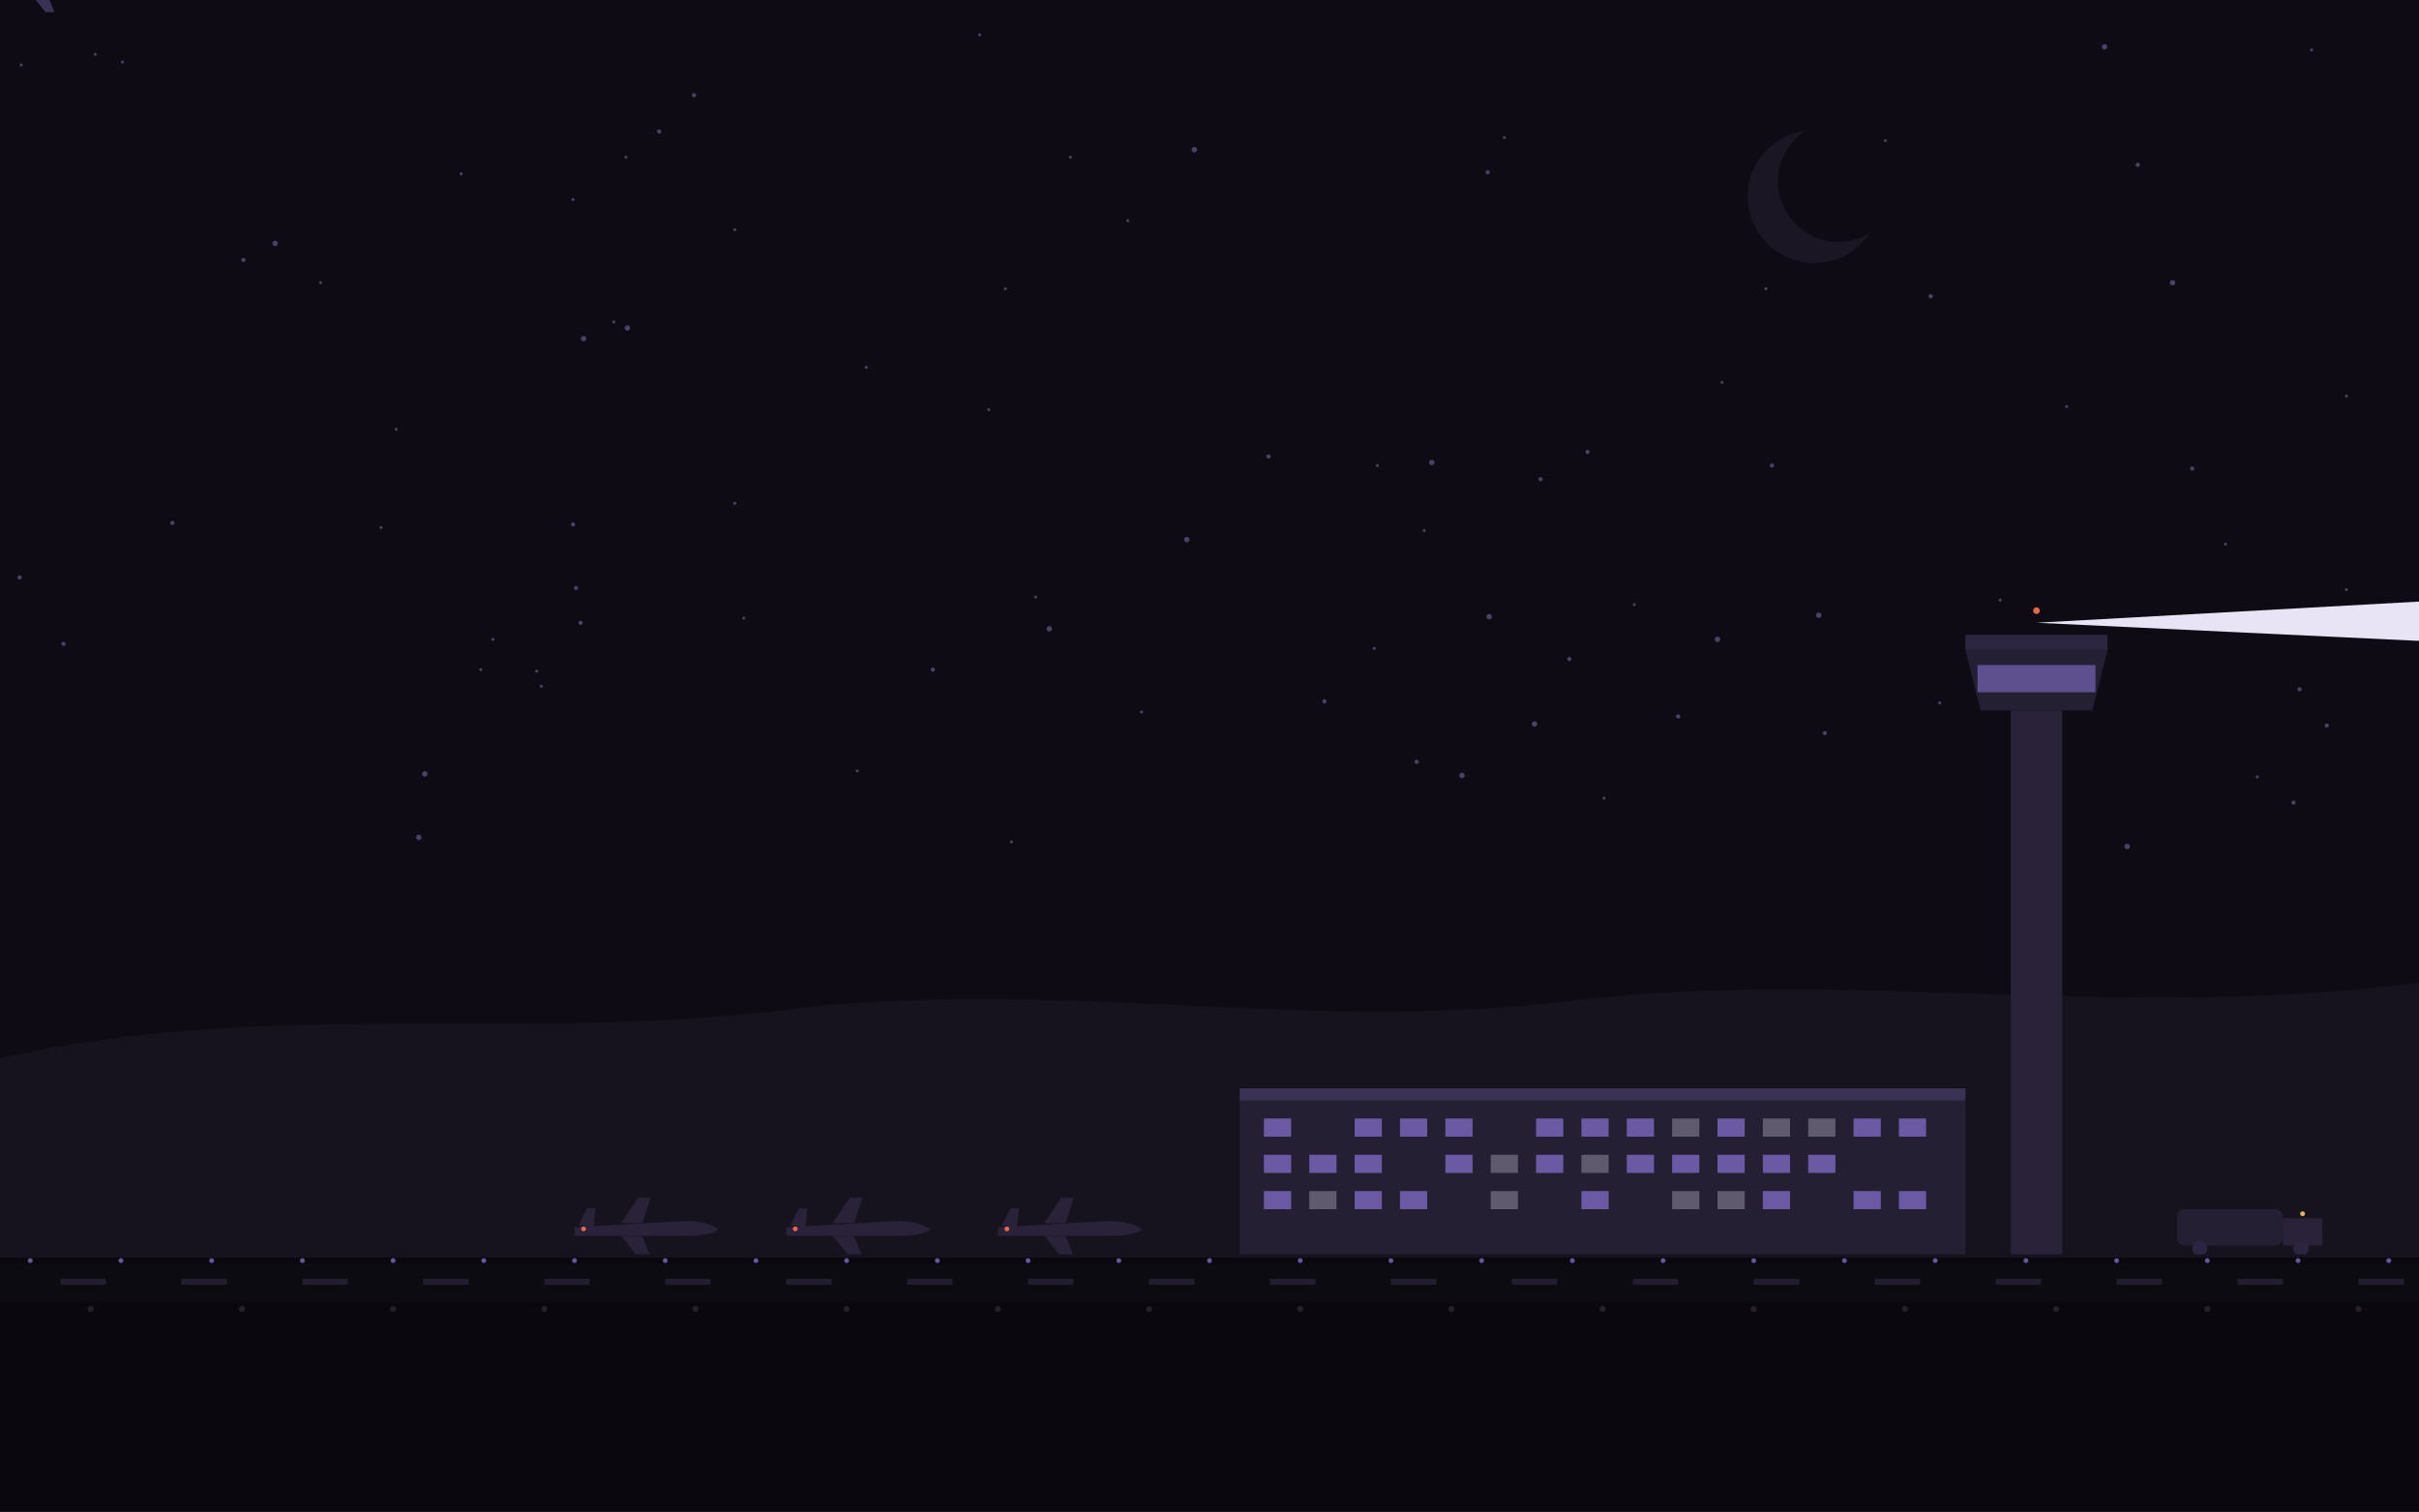
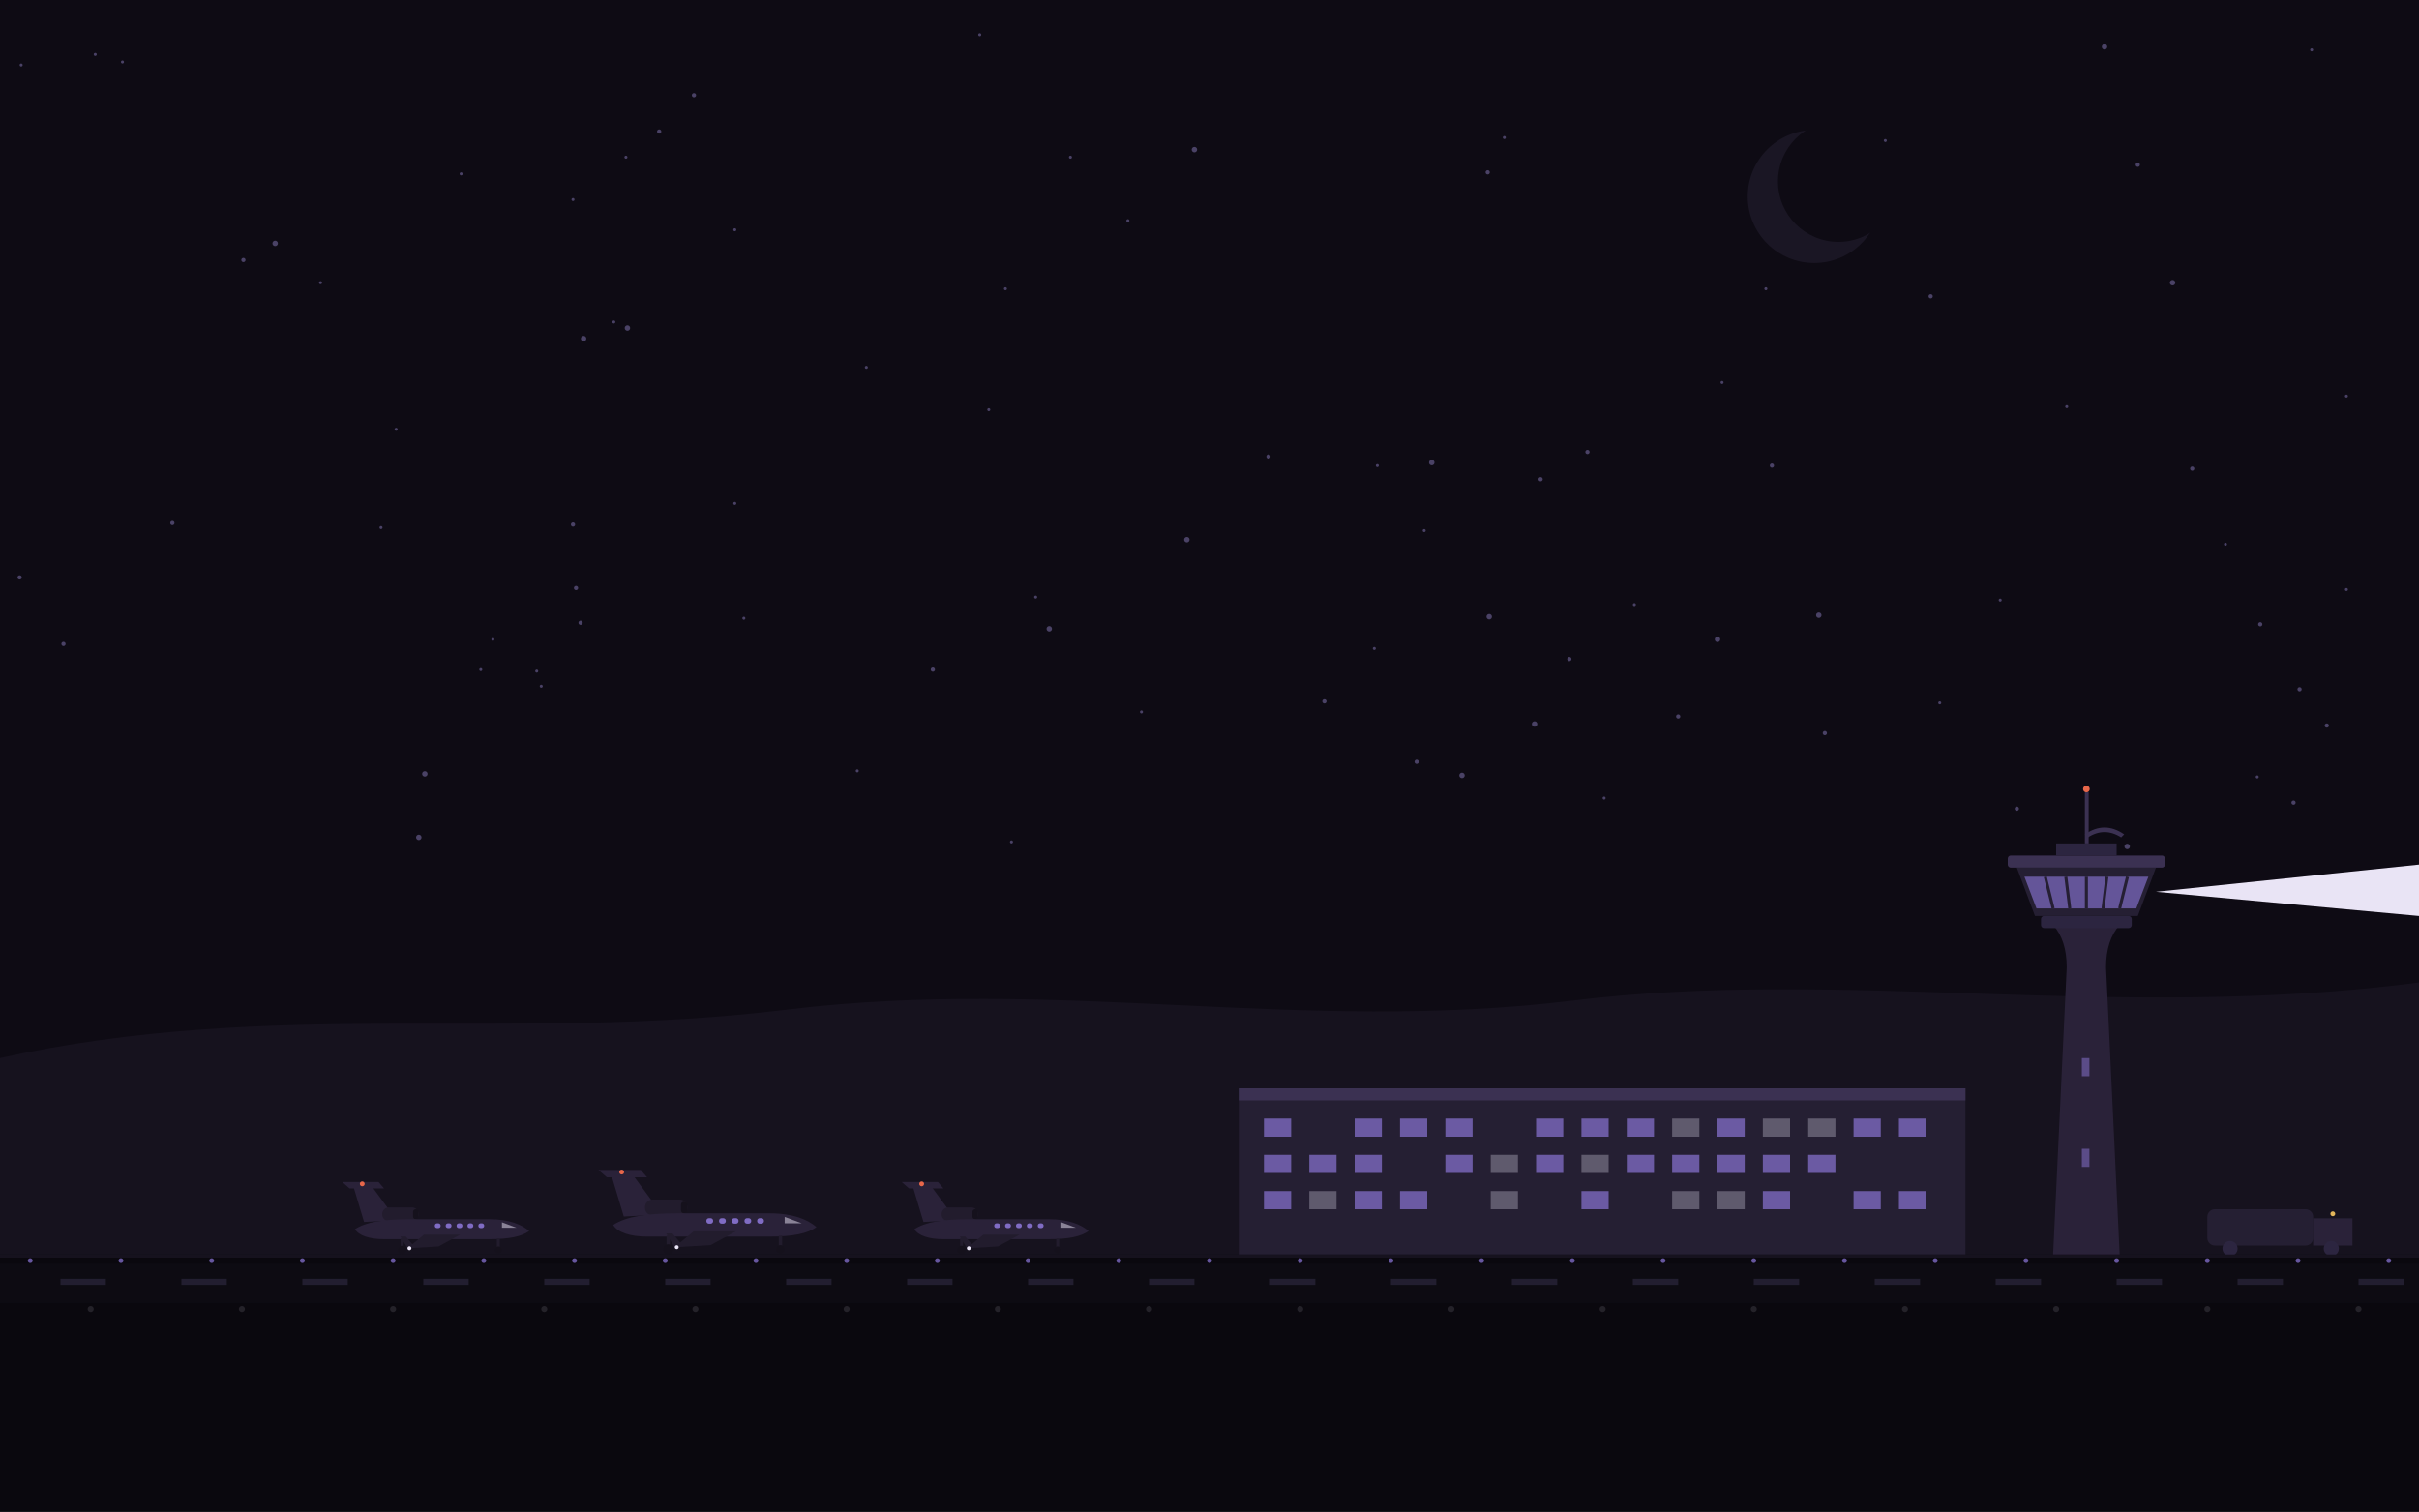
<svg xmlns="http://www.w3.org/2000/svg" viewBox="0 0 1600 1000" preserveAspectRatio="xMidYMax slice" role="img" aria-label="Un aéroport de jets privés, la nuit, un jet au décollage">
  <style>
.smoke{animation:drift 31s linear infinite;transform-box:fill-box;transform-origin:50% 100%;opacity:0}
@keyframes drift{0%{transform:translate(0,0) scale(.5);opacity:0}12%{opacity:.95}100%{transform:translate(300px,-360px) scale(2.2);opacity:0}}
.blink{animation:blink 2.6s steps(1) infinite}
@keyframes blink{50%{opacity:.1}}

.takeoff{animation:takeoff 16s cubic-bezier(.5,0,.9,.6) infinite}
- @keyframes takeoff{0%{transform:translate(180px,800px) rotate(0deg) scale(1.3);opacity:1}35%{transform:translate(700px,796px) rotate(0deg) scale(1.3)}100%{transform:translate(1750px,300px) rotate(-16deg) scale(1.1);opacity:1}}
+ @keyframes takeoff{0%{transform:translate(120px,843px) rotate(0deg)}34%{transform:translate(660px,843px) rotate(0deg)}42%{transform:translate(800px,838px) rotate(-9deg)}100%{transform:translate(1760px,330px) rotate(-17deg)}}
+ .radar{animation:radar 5s ease-in-out infinite;transform-box:fill-box;transform-origin:50% 100%}
+ @keyframes radar{0%,100%{transform:scaleX(1)}50%{transform:scaleX(-1)}}
.rabbit{animation:rabbit 1.6s steps(1) infinite;opacity:.12}
@keyframes rabbit{0%{opacity:1}12%{opacity:.12}}
.sweep{animation:sweep 4s linear infinite;transform-box:fill-box;transform-origin:0 50%}
@keyframes sweep{0%{transform:rotate(-30deg);opacity:0}20%{opacity:.08}50%{transform:rotate(30deg);opacity:0}100%{opacity:0}}
@media (prefers-reduced-motion:reduce){*{animation:none!important}.smoke{opacity:.8}}</style>
  <rect width="1600" height="1000" fill="#0E0B14" />
  <g fill="#4A4266">
    <circle cx="1168" cy="191" r="1" />
    <circle cx="567" cy="510" r="1" />
    <circle cx="1334" cy="535" r="1.4" />
    <circle cx="1407" cy="560" r="1.8" />
    <circle cx="911" cy="308" r="1" />
    <circle cx="617" cy="443" r="1.4" />
    <circle cx="1061" cy="528" r="1" />
    <circle cx="1521" cy="456" r="1.4" />
    <circle cx="654" cy="271" r="1" />
    <circle cx="114" cy="346" r="1.4" />
    <circle cx="436" cy="87" r="1.4" />
    <circle cx="252" cy="349" r="1" />
    <circle cx="1050" cy="299" r="1.4" />
    <circle cx="13" cy="382" r="1.4" />
    <circle cx="1136" cy="423" r="1.8" />
    <circle cx="379" cy="132" r="1" />
    <circle cx="746" cy="146" r="1" />
    <circle cx="305" cy="115" r="1" />
    <circle cx="648" cy="23" r="1" />
    <circle cx="839" cy="302" r="1.4" />
    <circle cx="415" cy="217" r="1.8" />
    <circle cx="937" cy="504" r="1.4" />
    <circle cx="1207" cy="485" r="1.4" />
    <circle cx="995" cy="91" r="1" />
    <circle cx="985" cy="408" r="1.8" />
    <circle cx="1552" cy="390" r="1" />
    <circle cx="1367" cy="269" r="1" />
    <circle cx="1110" cy="474" r="1.4" />
    <circle cx="1437" cy="187" r="1.8" />
    <circle cx="1493" cy="514" r="1" />
    <circle cx="1414" cy="109" r="1.4" />
    <circle cx="947" cy="306" r="1.8" />
    <circle cx="1038" cy="436" r="1.4" />
    <circle cx="967" cy="513" r="1.8" />
    <circle cx="42" cy="426" r="1.4" />
    <circle cx="665" cy="191" r="1" />
    <circle cx="379" cy="347" r="1.4" />
    <circle cx="1277" cy="196" r="1.4" />
    <circle cx="876" cy="464" r="1.4" />
    <circle cx="1323" cy="397" r="1" />
    <circle cx="1529" cy="33" r="1" />
    <circle cx="984" cy="114" r="1.4" />
    <circle cx="1194" cy="100" r="1" />
    <circle cx="406" cy="213" r="1" />
    <circle cx="1247" cy="93" r="1" />
    <circle cx="1392" cy="31" r="1.8" />
    <circle cx="1081" cy="400" r="1" />
    <circle cx="318" cy="443" r="1" />
    <circle cx="182" cy="161" r="1.8" />
    <circle cx="81" cy="41" r="1" />
    <circle cx="1139" cy="253" r="1" />
    <circle cx="685" cy="395" r="1" />
    <circle cx="1517" cy="531" r="1.4" />
    <circle cx="63" cy="36" r="1" />
    <circle cx="1019" cy="317" r="1.4" />
    <circle cx="669" cy="557" r="1" />
    <circle cx="1472" cy="360" r="1" />
    <circle cx="694" cy="416" r="1.8" />
    <circle cx="1539" cy="480" r="1.4" />
    <circle cx="414" cy="104" r="1" />
    <circle cx="262" cy="284" r="1" />
    <circle cx="355" cy="444" r="1" />
    <circle cx="281" cy="512" r="1.8" />
    <circle cx="942" cy="351" r="1" />
    <circle cx="14" cy="43" r="1" />
    <circle cx="161" cy="172" r="1.4" />
    <circle cx="381" cy="389" r="1.4" />
    <circle cx="486" cy="333" r="1" />
    <circle cx="1015" cy="479" r="1.8" />
    <circle cx="1172" cy="308" r="1.4" />
    <circle cx="459" cy="63" r="1.4" />
    <circle cx="326" cy="423" r="1" />
    <circle cx="708" cy="104" r="1" />
    <circle cx="384" cy="412" r="1.4" />
    <circle cx="492" cy="409" r="1" />
    <circle cx="486" cy="152" r="1" />
    <circle cx="790" cy="99" r="1.8" />
    <circle cx="386" cy="224" r="1.8" />
    <circle cx="1450" cy="310" r="1.4" />
    <circle cx="1495" cy="413" r="1.4" />
    <circle cx="1283" cy="465" r="1" />
    <circle cx="1203" cy="407" r="1.8" />
    <circle cx="909" cy="429" r="1" />
    <circle cx="755" cy="471" r="1" />
    <circle cx="573" cy="243" r="1" />
    <circle cx="212" cy="187" r="1" />
    <circle cx="785" cy="357" r="1.8" />
    <circle cx="358" cy="454" r="1" />
    <circle cx="1552" cy="262" r="1" />
    <circle cx="277" cy="554" r="1.8" />
  </g>
  <circle cx="1200" cy="130" r="44" fill="#1A1624" />
  <circle cx="1216" cy="120" r="40" fill="#0E0B14" />
  <path d="M0 700 C 180 660 340 690 520 668 C 700 646 860 684 1040 662 C 1220 640 1400 676 1600 650 V1000 H0 Z" fill="#16121E" />
  <path d="M0 760 C 220 730 420 750 600 738 C 820 724 1000 750 1200 734 C 1380 720 1500 740 1600 732 V1000 H0 Z" fill="#16121E" />
-   <rect x="1330" y="470" width="34" height="360" fill="#2A2239" />
-   <path d="M1300 430 L1394 430 L1384 470 L1310 470 Z" fill="#251F33" />
-   <rect x="1308" y="440" width="78" height="18" fill="#A48BFF" opacity=".45" />
-   <rect x="1300" y="420" width="94" height="10" fill="#2C2540" />
-   <path class="sweep" d="M1347 412 L1600 398 L1600 424 Z" fill="#E9E4F5" />
-   <circle cx="1347" cy="404" r="2.2" fill="#E8674A" class="blink" style="animation-delay:0s" />
+   <path d="M1358 830 L1367 640 Q1367 622 1358 612 L1402 612 Q1393 622 1393 640 L1402 830 Z" fill="#2A2239" />
+   <rect x="1377" y="700" width="5" height="12" fill="#A48BFF" opacity=".4" />
+   <rect x="1377" y="760" width="5" height="12" fill="#A48BFF" opacity=".4" />
+   <rect x="1350" y="606" width="60" height="8" rx="2" fill="#2C2540" />
+   <path d="M1346 606 L1334 574 L1426 574 L1414 606 Z" fill="#251F33" />
+   <path d="M1347 601 L1339 580 L1421 580 L1413 601 Z" fill="#A48BFF" opacity=".5" />
+   <path d="M1352.8 580 L1358 601" stroke="#251F33" stroke-width="2" />
+   <path d="M1366.4 580 L1369 601" stroke="#251F33" stroke-width="2" />
+   <path d="M1380 580 L1380 601" stroke="#251F33" stroke-width="2" />
+   <path d="M1393.6 580 L1391 601" stroke="#251F33" stroke-width="2" />
+   <path d="M1407.2 580 L1402 601" stroke="#251F33" stroke-width="2" />
+   <rect x="1328" y="566" width="104" height="8" rx="2" fill="#3B3152" />
+   <rect x="1360" y="558" width="40" height="8" fill="#2C2540" />
+   <rect x="1379" y="524" width="2.5" height="34" fill="#3B3152" />
+   <g transform="translate(1392 552)">
+     <path class="radar" d="M-13 0 Q0 -9 13 0 L11 2 Q0 -5 -11 2 Z" fill="#3B3152" />
+   </g>
+   <circle cx="1380" cy="522" r="2.2" fill="#E8674A" class="blink" style="animation-delay:0s" />
+   <path class="sweep" d="M1426 590 L1600 572 L1600 606 Z" fill="#E9E4F5" />
  <rect x="820" y="720" width="480" height="110" fill="#251F33" />
  <rect x="820" y="720" width="480" height="8" fill="#3B3152" />
  <rect x="836" y="740" width="18" height="12" fill="#A48BFF" opacity=".55" />
  <rect x="836" y="764" width="18" height="12" fill="#A48BFF" opacity=".55" />
  <rect x="836" y="788" width="18" height="12" fill="#A48BFF" opacity=".55" />
  <rect x="866" y="764" width="18" height="12" fill="#A48BFF" opacity=".55" />
  <rect x="866" y="788" width="18" height="12" fill="#E9E4F5" opacity=".3" />
  <rect x="896" y="740" width="18" height="12" fill="#A48BFF" opacity=".55" />
  <rect x="896" y="764" width="18" height="12" fill="#A48BFF" opacity=".55" />
  <rect x="896" y="788" width="18" height="12" fill="#A48BFF" opacity=".55" />
  <rect x="926" y="740" width="18" height="12" fill="#A48BFF" opacity=".55" />
  <rect x="926" y="788" width="18" height="12" fill="#A48BFF" opacity=".55" />
  <rect x="956" y="740" width="18" height="12" fill="#A48BFF" opacity=".55" />
  <rect x="956" y="764" width="18" height="12" fill="#A48BFF" opacity=".55" />
  <rect x="986" y="764" width="18" height="12" fill="#E9E4F5" opacity=".3" />
  <rect x="986" y="788" width="18" height="12" fill="#E9E4F5" opacity=".3" />
  <rect x="1016" y="740" width="18" height="12" fill="#A48BFF" opacity=".55" />
  <rect x="1016" y="764" width="18" height="12" fill="#A48BFF" opacity=".55" />
  <rect x="1046" y="740" width="18" height="12" fill="#A48BFF" opacity=".55" />
  <rect x="1046" y="764" width="18" height="12" fill="#E9E4F5" opacity=".3" />
  <rect x="1046" y="788" width="18" height="12" fill="#A48BFF" opacity=".55" />
  <rect x="1076" y="740" width="18" height="12" fill="#A48BFF" opacity=".55" />
  <rect x="1076" y="764" width="18" height="12" fill="#A48BFF" opacity=".55" />
  <rect x="1106" y="740" width="18" height="12" fill="#E9E4F5" opacity=".3" />
  <rect x="1106" y="764" width="18" height="12" fill="#A48BFF" opacity=".55" />
  <rect x="1106" y="788" width="18" height="12" fill="#E9E4F5" opacity=".3" />
  <rect x="1136" y="740" width="18" height="12" fill="#A48BFF" opacity=".55" />
  <rect x="1136" y="764" width="18" height="12" fill="#A48BFF" opacity=".55" />
  <rect x="1136" y="788" width="18" height="12" fill="#E9E4F5" opacity=".3" />
  <rect x="1166" y="740" width="18" height="12" fill="#E9E4F5" opacity=".3" />
  <rect x="1166" y="764" width="18" height="12" fill="#A48BFF" opacity=".55" />
  <rect x="1166" y="788" width="18" height="12" fill="#A48BFF" opacity=".55" />
  <rect x="1196" y="740" width="18" height="12" fill="#E9E4F5" opacity=".3" />
  <rect x="1196" y="764" width="18" height="12" fill="#A48BFF" opacity=".55" />
  <rect x="1226" y="740" width="18" height="12" fill="#A48BFF" opacity=".55" />
  <rect x="1226" y="788" width="18" height="12" fill="#A48BFF" opacity=".55" />
  <rect x="1256" y="740" width="18" height="12" fill="#A48BFF" opacity=".55" />
  <rect x="1256" y="788" width="18" height="12" fill="#A48BFF" opacity=".55" />
-   <g transform="translate(380 812) scale(1.4)">
-     <path d="M0 0 L52 -3 C60 -3 66 -1 68 1 C66 3 60 4 52 4 L0 4 Z" fill="#2A2239" />
-     <path d="M22 -2 L30 -14 L36 -14 L32 -2 Z M22 4 L30 14 L36 14 L32 4 Z M2 -1 L6 -9 L10 -9 L9 0 Z" fill="#2A2239" />
-   </g>
-   <circle cx="386" cy="813" r="1.6" fill="#E8674A" class="blink" style="animation-delay:1.3s" />
-   <g transform="translate(520 812) scale(1.4)">
-     <path d="M0 0 L52 -3 C60 -3 66 -1 68 1 C66 3 60 4 52 4 L0 4 Z" fill="#2A2239" />
-     <path d="M22 -2 L30 -14 L36 -14 L32 -2 Z M22 4 L30 14 L36 14 L32 4 Z M2 -1 L6 -9 L10 -9 L9 0 Z" fill="#2A2239" />
-   </g>
-   <circle cx="526" cy="813" r="1.6" fill="#E8674A" class="blink" style="animation-delay:1.7s" />
-   <g transform="translate(660 812) scale(1.4)">
-     <path d="M0 0 L52 -3 C60 -3 66 -1 68 1 C66 3 60 4 52 4 L0 4 Z" fill="#2A2239" />
-     <path d="M22 -2 L30 -14 L36 -14 L32 -2 Z M22 4 L30 14 L36 14 L32 4 Z M2 -1 L6 -9 L10 -9 L9 0 Z" fill="#2A2239" />
-   </g>
-   <circle cx="666" cy="813" r="1.6" fill="#E8674A" class="blink" style="animation-delay:2.2s" />
-   <rect x="1440" y="800" width="70" height="24" rx="5" fill="#251F33" />
-   <rect x="1510" y="806" width="26" height="18" fill="#2A2239" />
-   <circle cx="1455" cy="826" r="5" fill="#2C2540" />
-   <circle cx="1522" cy="826" r="5" fill="#2C2540" />
-   <circle cx="1523" cy="803" r="1.6" fill="#E2B55A" class="blink" style="animation-delay:0.3s" />
+   <g transform="translate(230 814.4) scale(1.2)">
+     <path d="M9 -5 L3 -25 L13 -25 L27 -6 Z" fill="#2A2239" />
+     <path d="M-3 -27 L17 -27 L20 -23.5 L1 -23.5 Z" fill="#2A2239" />
+     <rect x="19" y="-13" width="20" height="7.5" rx="3.6" fill="#221C2D" />
+     <rect x="36" y="-12" width="3" height="5.5" rx="1.4" fill="#15111C" />
+     <path d="M4 -1 C10 -5 20 -6.5 34 -6.5 L78 -6.5 C89 -6.5 96 -3.5 100 0 C96 3 89 4.5 78 4.5 L20 4.5 C12 4.5 6 2.5 4 -1 Z" fill="#2A2239" />
+     <path d="M42 2 L62 2 L50 8.5 L33 9.5 Z" fill="#221C2D" />
+     <path d="M33 9.5 L29 3 L32 3 L37 9 Z" fill="#221C2D" />
+     <path d="M85 -4.8 L93 -1.8 L85 -1.8 Z" fill="#E9E4F5" opacity=".5" />
+     <rect x="48" y="-4.2" width="3.2" height="2.6" rx="1.2" fill="#A48BFF" opacity=".7" />
+     <rect x="54" y="-4.2" width="3.2" height="2.6" rx="1.2" fill="#A48BFF" opacity=".7" />
+     <rect x="60" y="-4.2" width="3.2" height="2.6" rx="1.2" fill="#A48BFF" opacity=".7" />
+     <rect x="66" y="-4.2" width="3.2" height="2.6" rx="1.2" fill="#A48BFF" opacity=".7" />
+     <rect x="72" y="-4.2" width="3.2" height="2.6" rx="1.2" fill="#A48BFF" opacity=".7" />
+     <path d="M30 4 V10 M83 4 V10" stroke="#221C2D" stroke-width="1.6" />
+     <circle cx="30" cy="10.5" r="2.4" fill="#15111C" />
+     <circle cx="83" cy="10.5" r="2" fill="#15111C" />
+   </g>
+   <circle cx="239.6" cy="783.2" r="1.6" fill="#E8674A" class="blink" style="animation-delay:0.8s" />
+   <circle cx="270.8" cy="825.8" r="1.3" fill="#E9E4F5" class="blink" style="animation-delay:1.1s" />
+   <g transform="translate(400 811.8) scale(1.4)">
+     <path d="M9 -5 L3 -25 L13 -25 L27 -6 Z" fill="#2A2239" />
+     <path d="M-3 -27 L17 -27 L20 -23.5 L1 -23.5 Z" fill="#2A2239" />
+     <rect x="19" y="-13" width="20" height="7.5" rx="3.6" fill="#221C2D" />
+     <rect x="36" y="-12" width="3" height="5.5" rx="1.4" fill="#15111C" />
+     <path d="M4 -1 C10 -5 20 -6.5 34 -6.5 L78 -6.5 C89 -6.5 96 -3.5 100 0 C96 3 89 4.5 78 4.5 L20 4.5 C12 4.5 6 2.5 4 -1 Z" fill="#2A2239" />
+     <path d="M42 2 L62 2 L50 8.5 L33 9.5 Z" fill="#221C2D" />
+     <path d="M33 9.5 L29 3 L32 3 L37 9 Z" fill="#221C2D" />
+     <path d="M85 -4.8 L93 -1.8 L85 -1.8 Z" fill="#E9E4F5" opacity=".5" />
+     <rect x="48" y="-4.2" width="3.2" height="2.6" rx="1.2" fill="#A48BFF" opacity=".7" />
+     <rect x="54" y="-4.2" width="3.2" height="2.6" rx="1.2" fill="#A48BFF" opacity=".7" />
+     <rect x="60" y="-4.2" width="3.2" height="2.6" rx="1.2" fill="#A48BFF" opacity=".7" />
+     <rect x="66" y="-4.2" width="3.2" height="2.6" rx="1.2" fill="#A48BFF" opacity=".7" />
+     <rect x="72" y="-4.2" width="3.2" height="2.6" rx="1.2" fill="#A48BFF" opacity=".7" />
+     <path d="M30 4 V10 M83 4 V10" stroke="#221C2D" stroke-width="1.6" />
+     <circle cx="30" cy="10.5" r="2.4" fill="#15111C" />
+     <circle cx="83" cy="10.5" r="2" fill="#15111C" />
+   </g>
+   <circle cx="411.2" cy="775.4" r="1.6" fill="#E8674A" class="blink" style="animation-delay:1.3s" />
+   <circle cx="447.6" cy="825.1" r="1.3" fill="#E9E4F5" class="blink" style="animation-delay:2s" />
+   <g transform="translate(600 814.4) scale(1.2)">
+     <path d="M9 -5 L3 -25 L13 -25 L27 -6 Z" fill="#2A2239" />
+     <path d="M-3 -27 L17 -27 L20 -23.5 L1 -23.5 Z" fill="#2A2239" />
+     <rect x="19" y="-13" width="20" height="7.5" rx="3.6" fill="#221C2D" />
+     <rect x="36" y="-12" width="3" height="5.5" rx="1.4" fill="#15111C" />
+     <path d="M4 -1 C10 -5 20 -6.5 34 -6.5 L78 -6.5 C89 -6.5 96 -3.5 100 0 C96 3 89 4.5 78 4.5 L20 4.5 C12 4.5 6 2.5 4 -1 Z" fill="#2A2239" />
+     <path d="M42 2 L62 2 L50 8.5 L33 9.5 Z" fill="#221C2D" />
+     <path d="M33 9.5 L29 3 L32 3 L37 9 Z" fill="#221C2D" />
+     <path d="M85 -4.8 L93 -1.8 L85 -1.8 Z" fill="#E9E4F5" opacity=".5" />
+     <rect x="48" y="-4.2" width="3.2" height="2.6" rx="1.2" fill="#A48BFF" opacity=".7" />
+     <rect x="54" y="-4.2" width="3.2" height="2.6" rx="1.2" fill="#A48BFF" opacity=".7" />
+     <rect x="60" y="-4.2" width="3.2" height="2.6" rx="1.2" fill="#A48BFF" opacity=".7" />
+     <rect x="66" y="-4.2" width="3.2" height="2.6" rx="1.2" fill="#A48BFF" opacity=".7" />
+     <rect x="72" y="-4.2" width="3.2" height="2.6" rx="1.2" fill="#A48BFF" opacity=".7" />
+     <path d="M30 4 V10 M83 4 V10" stroke="#221C2D" stroke-width="1.6" />
+     <circle cx="30" cy="10.5" r="2.4" fill="#15111C" />
+     <circle cx="83" cy="10.5" r="2" fill="#15111C" />
+   </g>
+   <circle cx="609.6" cy="783.2" r="1.6" fill="#E8674A" class="blink" style="animation-delay:2s" />
+   <circle cx="640.8" cy="825.8" r="1.3" fill="#E9E4F5" class="blink" style="animation-delay:3s" />
+   <rect x="1460" y="800" width="70" height="24" rx="5" fill="#251F33" />
+   <rect x="1530" y="806" width="26" height="18" fill="#2A2239" />
+   <circle cx="1475" cy="826" r="5" fill="#2C2540" />
+   <circle cx="1542" cy="826" r="5" fill="#2C2540" />
+   <circle cx="1543" cy="803" r="1.6" fill="#E2B55A" class="blink" style="animation-delay:0.3s" />
  <rect y="830" width="1600" height="170" fill="#0A080E" />
  <rect y="830" width="1600" height="2" fill="#16121E" />
  <rect y="836" width="1600" height="26" fill="#0D0B12" />
  <rect x="40" y="846" width="30" height="4" fill="#4A4266" opacity=".35" />
  <rect x="120" y="846" width="30" height="4" fill="#4A4266" opacity=".35" />
  <rect x="200" y="846" width="30" height="4" fill="#4A4266" opacity=".35" />
  <rect x="280" y="846" width="30" height="4" fill="#4A4266" opacity=".35" />
  <rect x="360" y="846" width="30" height="4" fill="#4A4266" opacity=".35" />
  <rect x="440" y="846" width="30" height="4" fill="#4A4266" opacity=".35" />
  <rect x="520" y="846" width="30" height="4" fill="#4A4266" opacity=".35" />
  <rect x="600" y="846" width="30" height="4" fill="#4A4266" opacity=".35" />
  <rect x="680" y="846" width="30" height="4" fill="#4A4266" opacity=".35" />
  <rect x="760" y="846" width="30" height="4" fill="#4A4266" opacity=".35" />
  <rect x="840" y="846" width="30" height="4" fill="#4A4266" opacity=".35" />
  <rect x="920" y="846" width="30" height="4" fill="#4A4266" opacity=".35" />
  <rect x="1000" y="846" width="30" height="4" fill="#4A4266" opacity=".35" />
  <rect x="1080" y="846" width="30" height="4" fill="#4A4266" opacity=".35" />
  <rect x="1160" y="846" width="30" height="4" fill="#4A4266" opacity=".35" />
  <rect x="1240" y="846" width="30" height="4" fill="#4A4266" opacity=".35" />
  <rect x="1320" y="846" width="30" height="4" fill="#4A4266" opacity=".35" />
  <rect x="1400" y="846" width="30" height="4" fill="#4A4266" opacity=".35" />
  <rect x="1480" y="846" width="30" height="4" fill="#4A4266" opacity=".35" />
  <rect x="1560" y="846" width="30" height="4" fill="#4A4266" opacity=".35" />
  <circle cx="1560" cy="866" r="2" fill="#E9E4F5" class="rabbit" style="animation-delay:0s" />
  <circle cx="1460" cy="866" r="2" fill="#E9E4F5" class="rabbit" style="animation-delay:0.1s" />
  <circle cx="1360" cy="866" r="2" fill="#E9E4F5" class="rabbit" style="animation-delay:0.2s" />
  <circle cx="1260" cy="866" r="2" fill="#E9E4F5" class="rabbit" style="animation-delay:0.3s" />
  <circle cx="1160" cy="866" r="2" fill="#E9E4F5" class="rabbit" style="animation-delay:0.4s" />
  <circle cx="1060" cy="866" r="2" fill="#E9E4F5" class="rabbit" style="animation-delay:0.5s" />
  <circle cx="960" cy="866" r="2" fill="#E9E4F5" class="rabbit" style="animation-delay:0.6s" />
  <circle cx="860" cy="866" r="2" fill="#E9E4F5" class="rabbit" style="animation-delay:0.7s" />
  <circle cx="760" cy="866" r="2" fill="#E9E4F5" class="rabbit" style="animation-delay:0.8s" />
  <circle cx="660" cy="866" r="2" fill="#E9E4F5" class="rabbit" style="animation-delay:0.9s" />
  <circle cx="560" cy="866" r="2" fill="#E9E4F5" class="rabbit" style="animation-delay:1s" />
  <circle cx="460" cy="866" r="2" fill="#E9E4F5" class="rabbit" style="animation-delay:1.1s" />
  <circle cx="360" cy="866" r="2" fill="#E9E4F5" class="rabbit" style="animation-delay:1.2s" />
  <circle cx="260" cy="866" r="2" fill="#E9E4F5" class="rabbit" style="animation-delay:1.3s" />
  <circle cx="160" cy="866" r="2" fill="#E9E4F5" class="rabbit" style="animation-delay:1.4s" />
  <circle cx="60" cy="866" r="2" fill="#E9E4F5" class="rabbit" style="animation-delay:1.5s" />
  <circle cx="20" cy="834" r="1.6" fill="#A48BFF" opacity=".6" />
  <circle cx="80" cy="834" r="1.6" fill="#A48BFF" opacity=".6" />
  <circle cx="140" cy="834" r="1.6" fill="#A48BFF" opacity=".6" />
  <circle cx="200" cy="834" r="1.6" fill="#A48BFF" opacity=".6" />
  <circle cx="260" cy="834" r="1.6" fill="#A48BFF" opacity=".6" />
  <circle cx="320" cy="834" r="1.6" fill="#A48BFF" opacity=".6" />
  <circle cx="380" cy="834" r="1.6" fill="#A48BFF" opacity=".6" />
  <circle cx="440" cy="834" r="1.6" fill="#A48BFF" opacity=".6" />
  <circle cx="500" cy="834" r="1.6" fill="#A48BFF" opacity=".6" />
  <circle cx="560" cy="834" r="1.6" fill="#A48BFF" opacity=".6" />
  <circle cx="620" cy="834" r="1.6" fill="#A48BFF" opacity=".6" />
  <circle cx="680" cy="834" r="1.6" fill="#A48BFF" opacity=".6" />
  <circle cx="740" cy="834" r="1.6" fill="#A48BFF" opacity=".6" />
  <circle cx="800" cy="834" r="1.6" fill="#A48BFF" opacity=".6" />
  <circle cx="860" cy="834" r="1.6" fill="#A48BFF" opacity=".6" />
  <circle cx="920" cy="834" r="1.6" fill="#A48BFF" opacity=".6" />
  <circle cx="980" cy="834" r="1.6" fill="#A48BFF" opacity=".6" />
  <circle cx="1040" cy="834" r="1.6" fill="#A48BFF" opacity=".6" />
  <circle cx="1100" cy="834" r="1.6" fill="#A48BFF" opacity=".6" />
  <circle cx="1160" cy="834" r="1.6" fill="#A48BFF" opacity=".6" />
  <circle cx="1220" cy="834" r="1.6" fill="#A48BFF" opacity=".6" />
  <circle cx="1280" cy="834" r="1.6" fill="#A48BFF" opacity=".6" />
  <circle cx="1340" cy="834" r="1.6" fill="#A48BFF" opacity=".6" />
  <circle cx="1400" cy="834" r="1.6" fill="#A48BFF" opacity=".6" />
  <circle cx="1460" cy="834" r="1.6" fill="#A48BFF" opacity=".6" />
  <circle cx="1520" cy="834" r="1.6" fill="#A48BFF" opacity=".6" />
  <circle cx="1580" cy="834" r="1.6" fill="#A48BFF" opacity=".6" />
  <g class="takeoff">
-     <g transform="translate(0 -6)">
-       <path d="M0 0 L52 -3 C60 -3 66 -1 68 1 C66 3 60 4 52 4 L0 4 Z" fill="#3A3252" />
-       <path d="M22 -2 L30 -14 L36 -14 L32 -2 Z M22 4 L30 14 L36 14 L32 4 Z M2 -1 L6 -9 L10 -9 L9 0 Z" fill="#3A3252" />
-       <circle cx="4" cy="1" r="1.6" fill="#E8674A" class="blink" style="animation-delay:0s" />
+     <g transform="scale(1.25) translate(-50 -12)">
+       <path d="M9 -5 L3 -25 L13 -25 L27 -6 Z" fill="#3A3252" />
+       <path d="M-3 -27 L17 -27 L20 -23.5 L1 -23.5 Z" fill="#3A3252" />
+       <rect x="19" y="-13" width="20" height="7.5" rx="3.6" fill="#2C2540" />
+       <rect x="36" y="-12" width="3" height="5.5" rx="1.4" fill="#15111C" />
+       <path d="M4 -1 C10 -5 20 -6.5 34 -6.5 L78 -6.5 C89 -6.5 96 -3.5 100 0 C96 3 89 4.5 78 4.5 L20 4.5 C12 4.5 6 2.5 4 -1 Z" fill="#3A3252" />
+       <path d="M42 2 L62 2 L50 8.5 L33 9.5 Z" fill="#2C2540" />
+       <path d="M33 9.5 L29 3 L32 3 L37 9 Z" fill="#2C2540" />
+       <path d="M85 -4.8 L93 -1.8 L85 -1.8 Z" fill="#E9E4F5" opacity=".5" />
+       <rect x="48" y="-4.2" width="3.2" height="2.6" rx="1.2" fill="#A48BFF" opacity=".7" />
+       <rect x="54" y="-4.2" width="3.2" height="2.6" rx="1.2" fill="#A48BFF" opacity=".7" />
+       <rect x="60" y="-4.2" width="3.2" height="2.6" rx="1.2" fill="#A48BFF" opacity=".7" />
+       <rect x="66" y="-4.2" width="3.2" height="2.6" rx="1.2" fill="#A48BFF" opacity=".7" />
+       <rect x="72" y="-4.2" width="3.2" height="2.6" rx="1.2" fill="#A48BFF" opacity=".7" />
+       <circle cx="8" cy="-27" r="1.6" fill="#E8674A" class="blink" style="animation-delay:0s" />
+       <circle cx="34" cy="9" r="1.3" fill="#E9E4F5" class="blink" style="animation-delay:0.4s" />
    </g>
  </g>
</svg>
